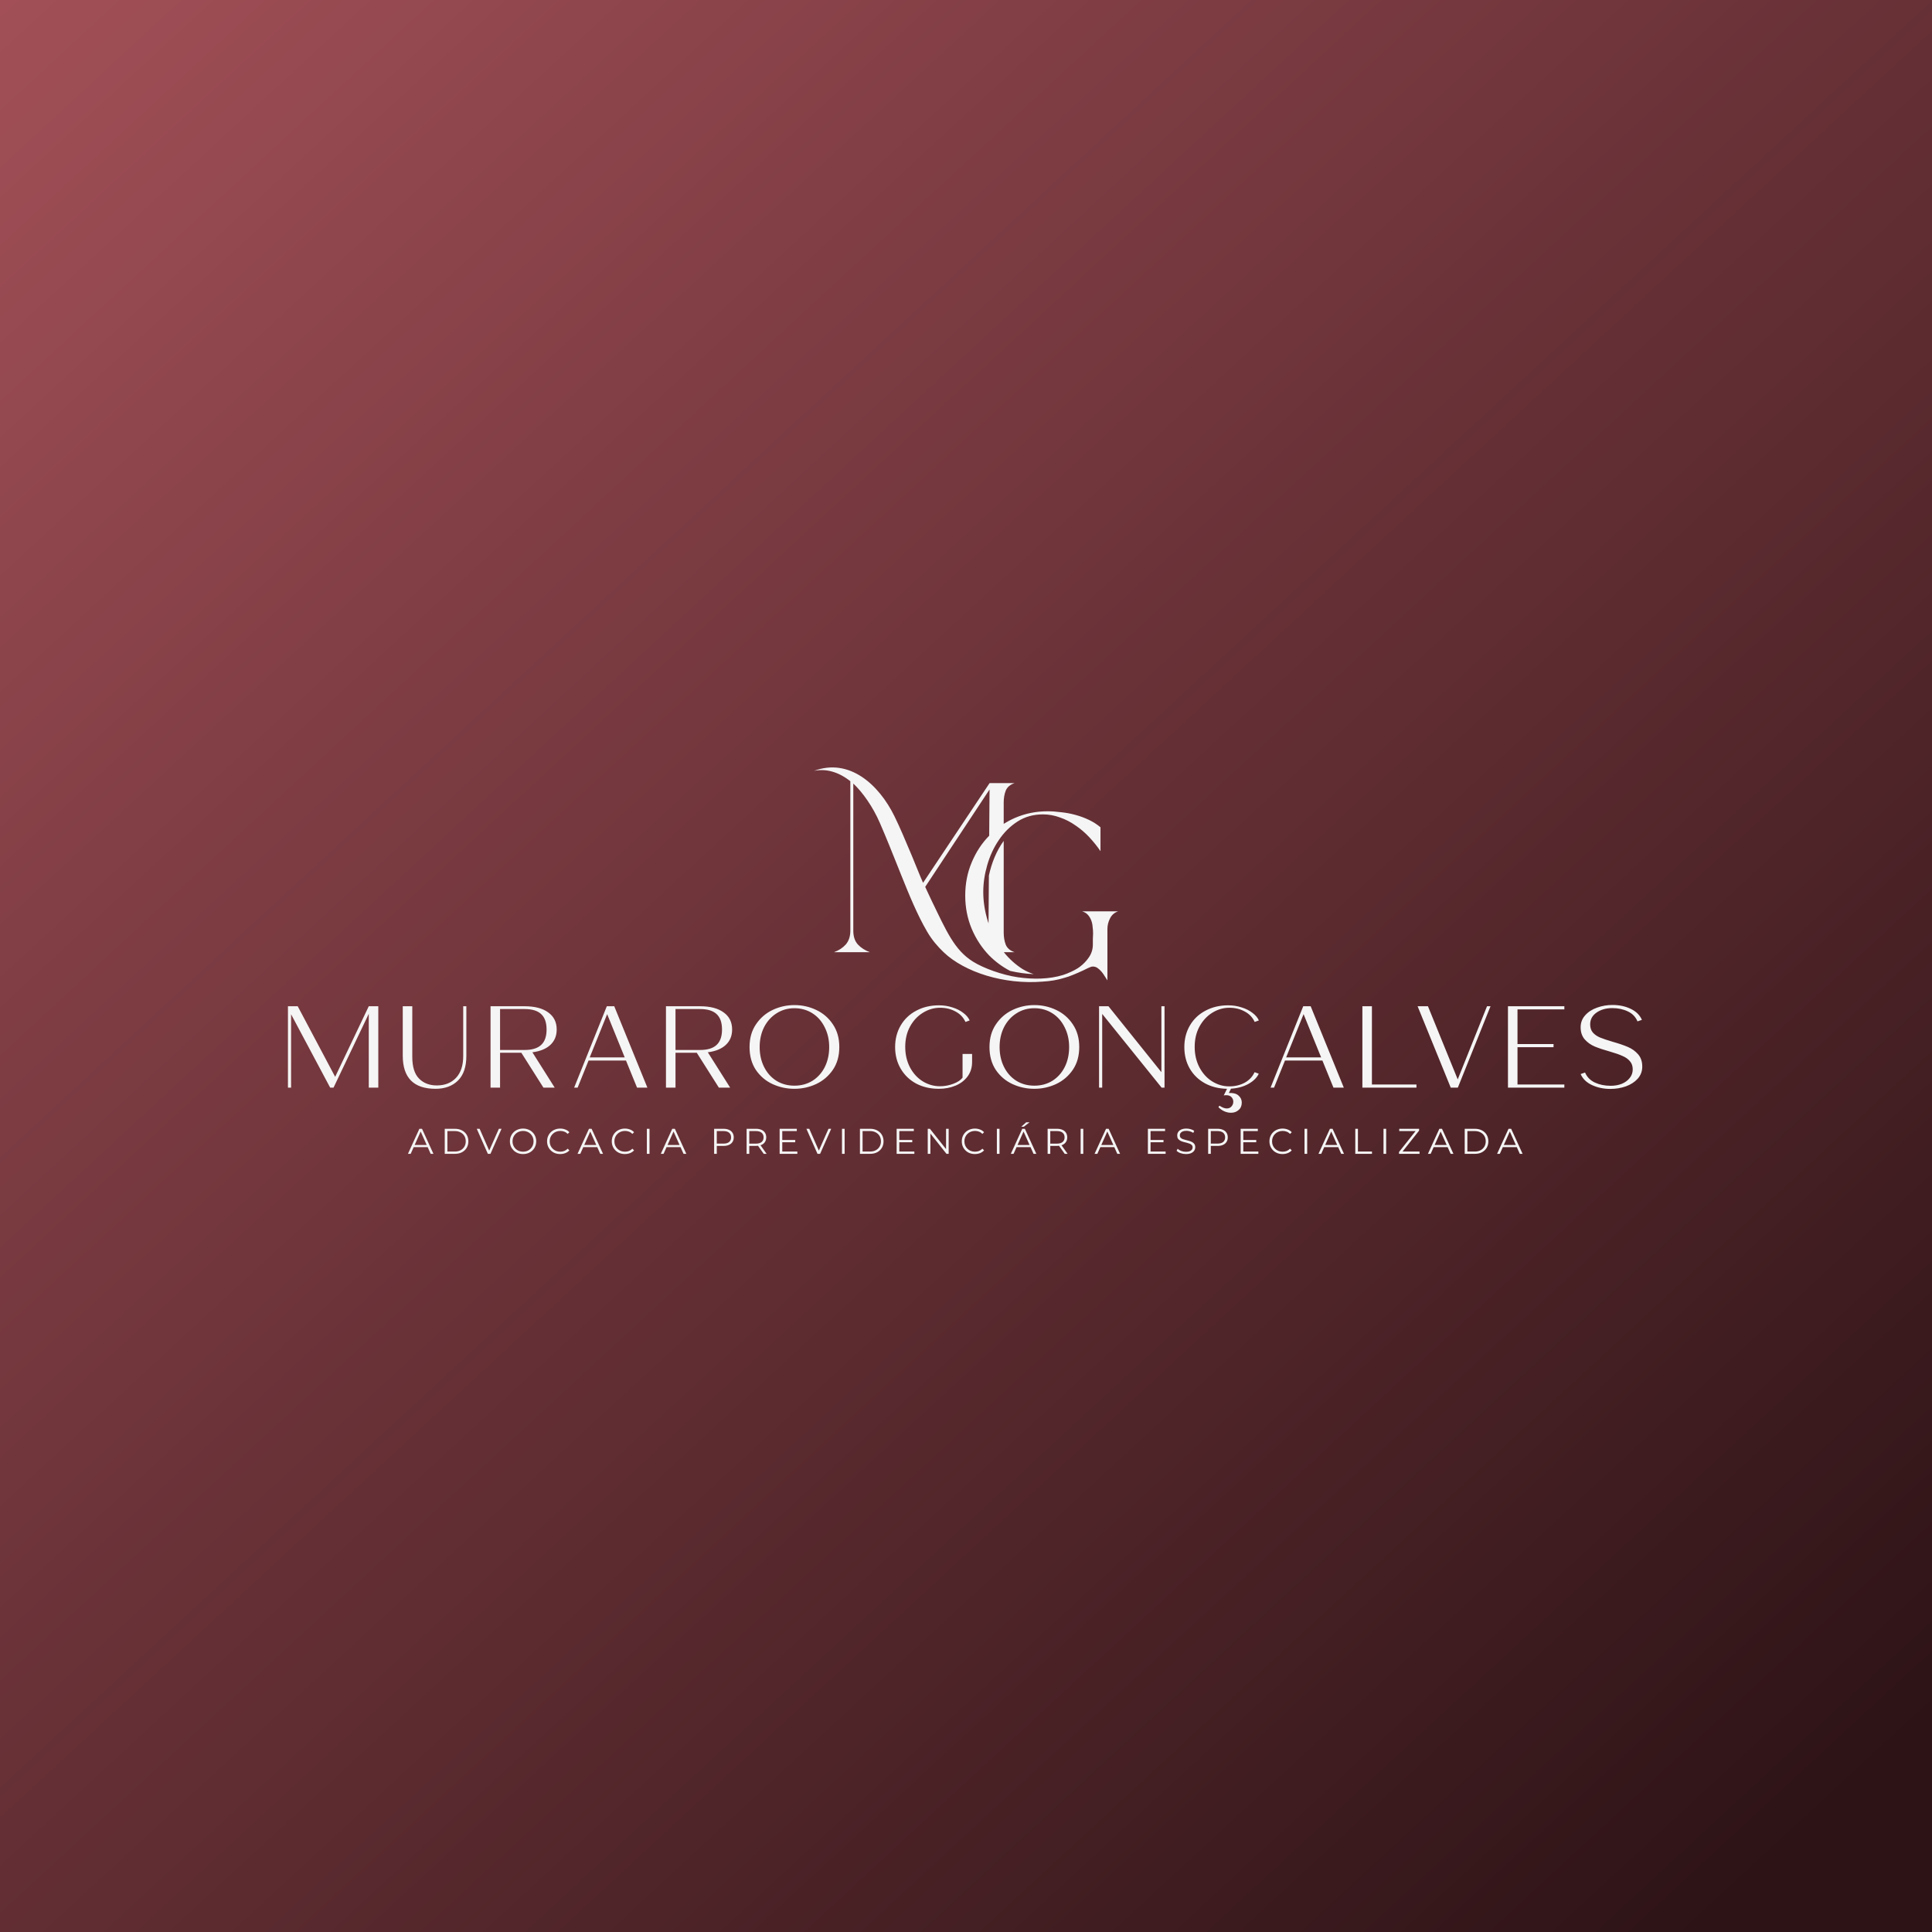
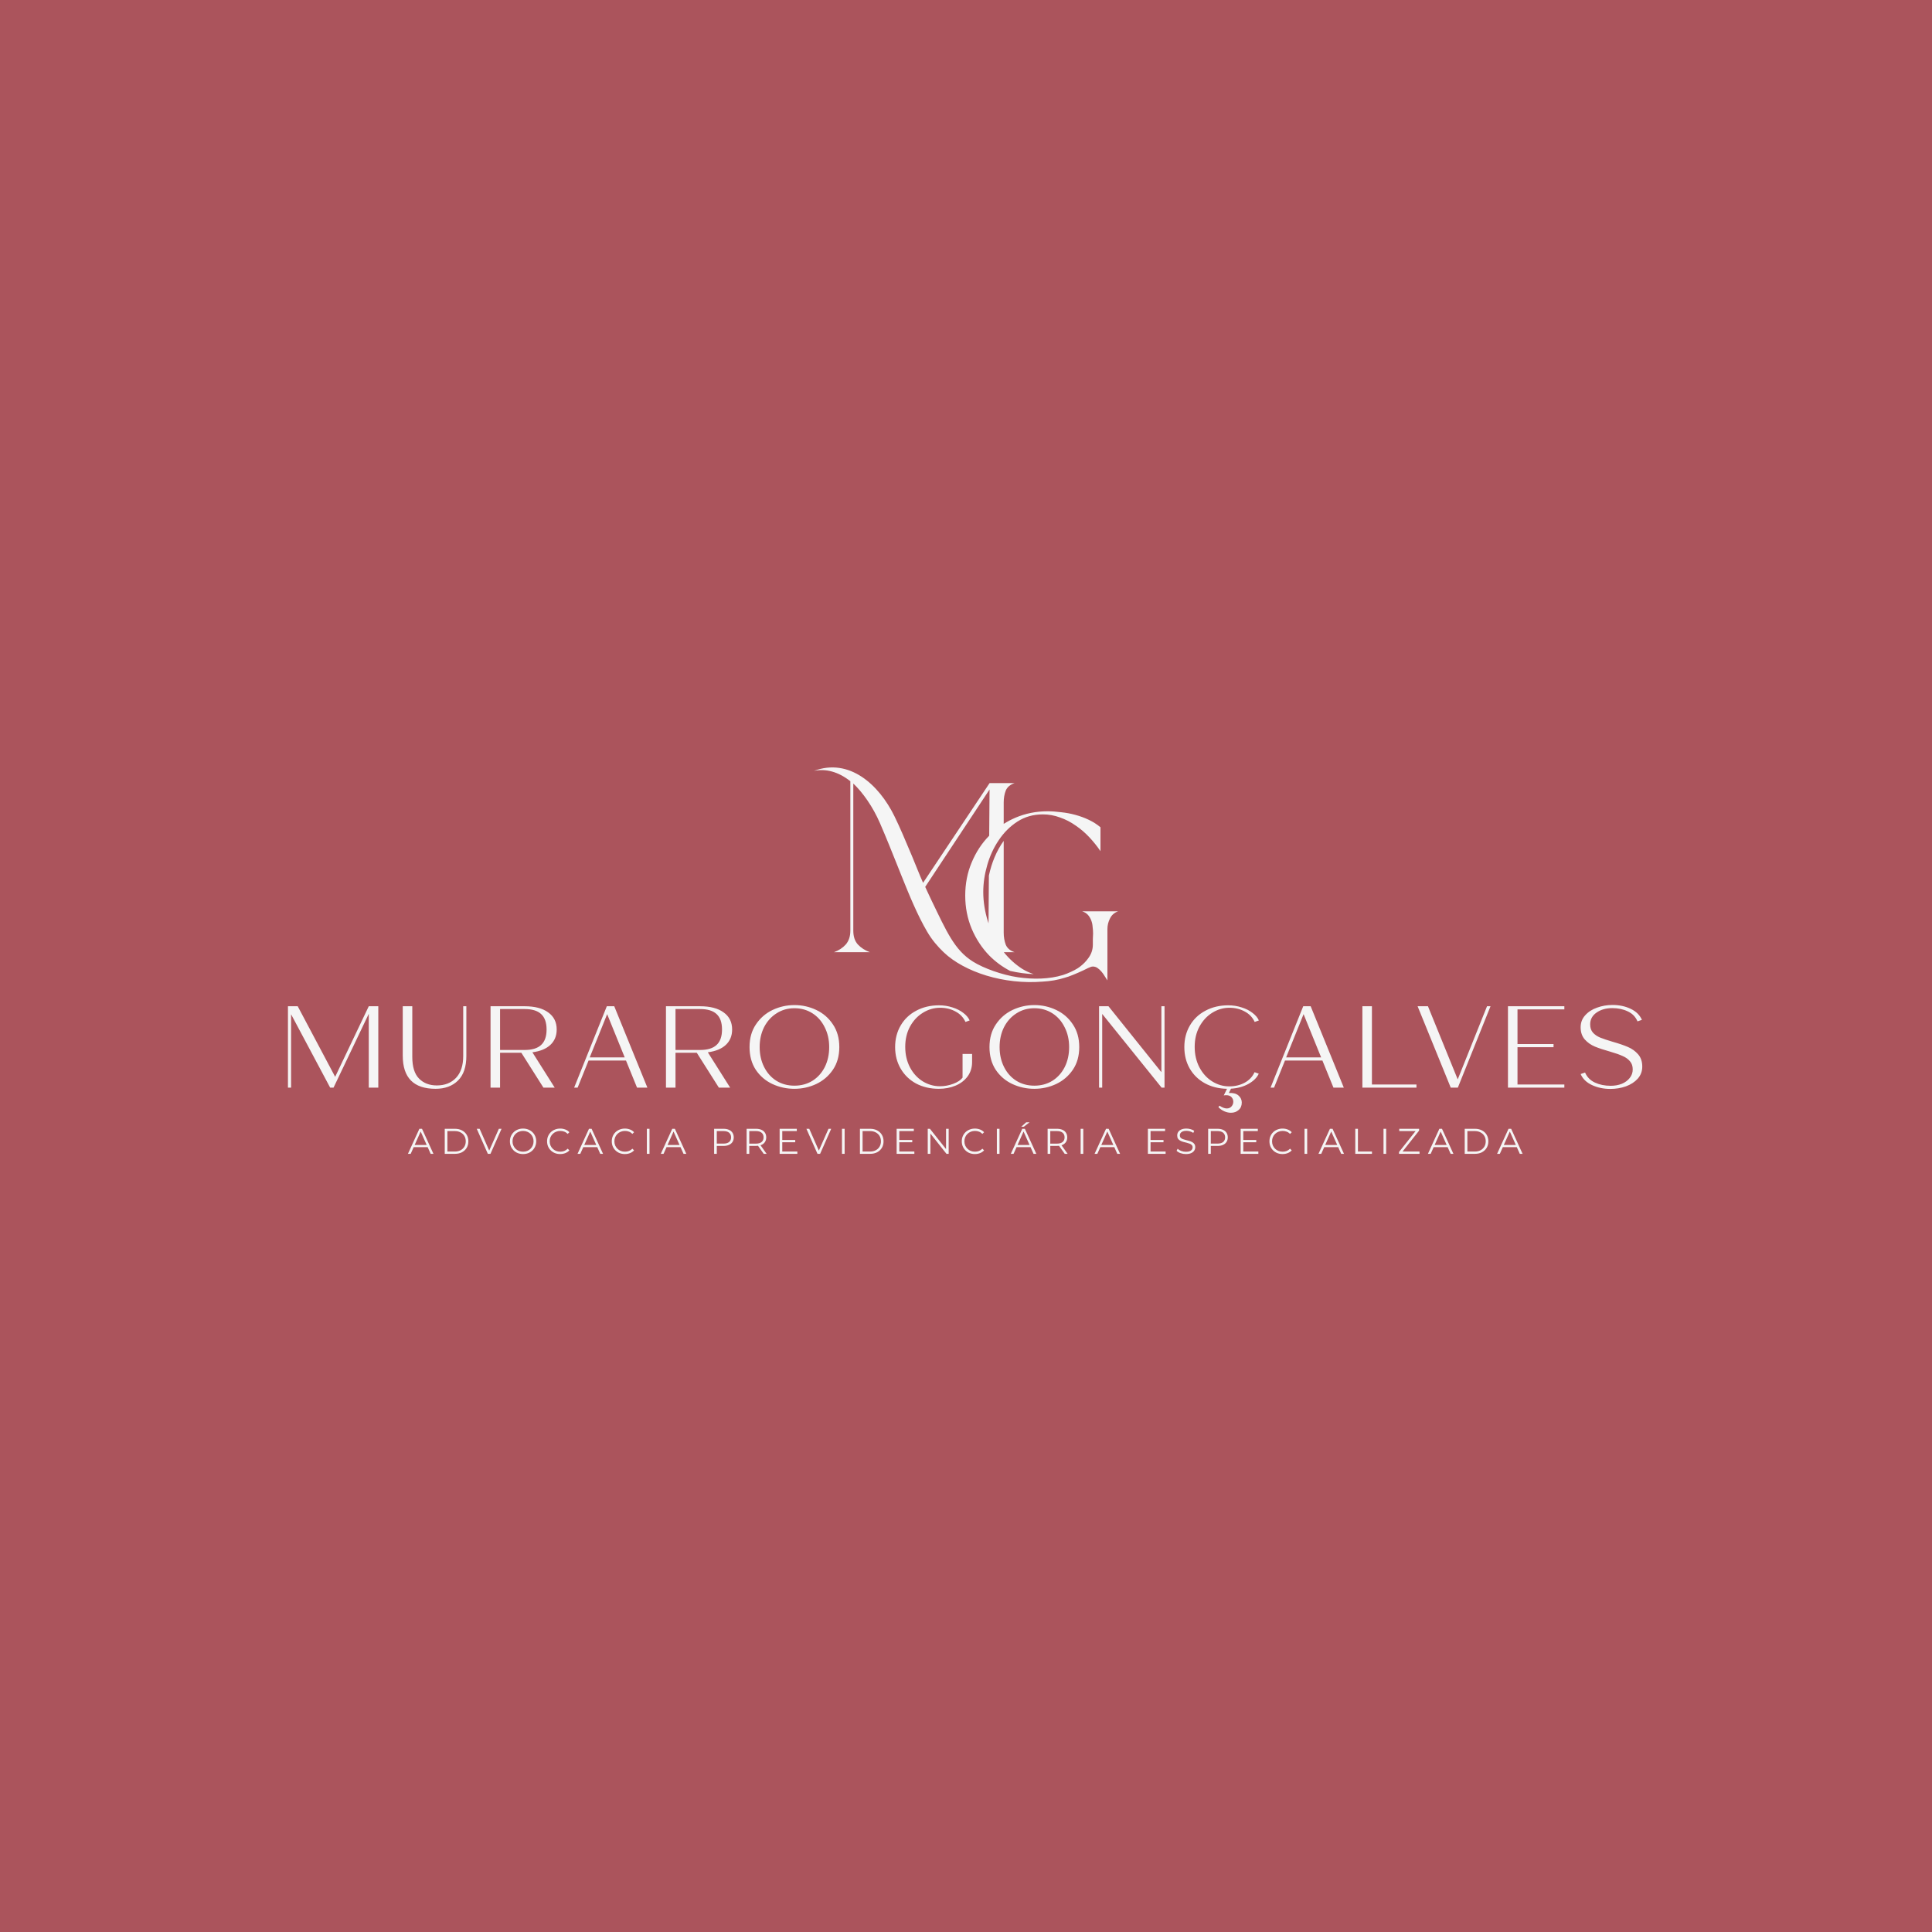
<svg xmlns="http://www.w3.org/2000/svg" width="1080" height="1080" viewBox="0 0 1080 1080" fill="none">
  <rect width="1080" height="1080" fill="url(#paint0_linear_0_3)" />
  <path d="M160.968 562.5H166.428L187.358 601.955L206.143 562.5H211.473V608H206.143V566.725L186.448 608H184.563L162.723 566.985V608H160.968V562.5ZM243.472 608.65C231.252 608.65 225.142 602.475 225.142 590.125V562.5H230.472V590.84C230.472 596.343 231.729 600.373 234.242 602.93C236.756 605.487 240.071 606.765 244.187 606.765C248.651 606.765 252.226 605.357 254.912 602.54C257.599 599.68 258.942 595.607 258.942 590.32V562.5H260.697V590.255C260.697 596.365 259.137 600.958 256.017 604.035C252.897 607.112 248.716 608.65 243.472 608.65ZM274.21 562.5H293.255C298.932 562.5 303.33 563.648 306.45 565.945C309.613 568.198 311.195 571.383 311.195 575.5C311.195 579.053 310.003 581.935 307.62 584.145C305.28 586.312 301.943 587.677 297.61 588.24L310.09 608H303.785L291.435 588.5H279.54V608H274.21V562.5ZM293.255 586.94C297.415 586.94 300.492 586.008 302.485 584.145C304.522 582.282 305.54 579.4 305.54 575.5C305.54 571.6 304.522 568.718 302.485 566.855C300.492 564.992 297.415 564.06 293.255 564.06H279.54V586.94H293.255ZM339.211 562.5H343.371L361.896 608H356.111L349.936 592.855H329.006L322.896 608H320.946L339.211 562.5ZM349.221 591.1L339.406 566.92L329.656 591.1H349.221ZM372.281 562.5H391.326C397.003 562.5 401.401 563.648 404.521 565.945C407.684 568.198 409.266 571.383 409.266 575.5C409.266 579.053 408.074 581.935 405.691 584.145C403.351 586.312 400.014 587.677 395.681 588.24L408.161 608H401.856L389.506 588.5H377.611V608H372.281V562.5ZM391.326 586.94C395.486 586.94 398.563 586.008 400.556 584.145C402.593 582.282 403.611 579.4 403.611 575.5C403.611 571.6 402.593 568.718 400.556 566.855C398.563 564.992 395.486 564.06 391.326 564.06H377.611V586.94H391.326ZM444.025 608.65C439.735 608.65 435.662 607.762 431.805 605.985C427.992 604.208 424.893 601.565 422.51 598.055C420.17 594.502 419 590.255 419 585.315C419 580.375 420.192 576.15 422.575 572.64C424.958 569.087 428.057 566.4 431.87 564.58C435.727 562.76 439.8 561.85 444.09 561.85C448.423 561.85 452.497 562.76 456.31 564.58C460.167 566.4 463.265 569.087 465.605 572.64C467.988 576.15 469.18 580.375 469.18 585.315C469.18 590.255 467.988 594.48 465.605 597.99C463.222 601.5 460.102 604.165 456.245 605.985C452.432 607.762 448.358 608.65 444.025 608.65ZM444.09 606.895C447.86 606.895 451.218 605.985 454.165 604.165C457.112 602.302 459.408 599.745 461.055 596.495C462.702 593.202 463.525 589.475 463.525 585.315C463.525 581.198 462.68 577.493 460.99 574.2C459.343 570.863 457.047 568.263 454.1 566.4C451.153 564.537 447.817 563.605 444.09 563.605C440.363 563.605 437.027 564.558 434.08 566.465C431.133 568.328 428.815 570.907 427.125 574.2C425.478 577.493 424.655 581.198 424.655 585.315C424.655 589.432 425.478 593.137 427.125 596.43C428.772 599.723 431.068 602.302 434.015 604.165C436.962 605.985 440.32 606.895 444.09 606.895ZM524.817 608.65C520.094 608.65 515.869 607.675 512.142 605.725C508.459 603.732 505.577 600.958 503.497 597.405C501.417 593.852 500.377 589.822 500.377 585.315C500.377 580.808 501.417 576.778 503.497 573.225C505.577 569.672 508.48 566.92 512.207 564.97C515.934 562.977 520.159 561.98 524.882 561.98C527.525 561.98 530.039 562.37 532.422 563.15C534.805 563.887 536.82 564.905 538.467 566.205C540.157 567.462 541.349 568.87 542.042 570.43L539.702 571.275C538.532 568.718 536.669 566.768 534.112 565.425C531.599 564.038 528.739 563.345 525.532 563.345C522.109 563.345 518.902 564.277 515.912 566.14C512.922 567.96 510.517 570.538 508.697 573.875C506.92 577.168 506.032 580.938 506.032 585.185C506.032 589.475 506.92 593.31 508.697 596.69C510.474 600.027 512.857 602.627 515.847 604.49C518.837 606.31 522.044 607.22 525.467 607.22C527.98 607.22 530.45 606.765 532.877 605.855C535.304 604.945 537.037 603.797 538.077 602.41V589.15H543.407V593.7C543.407 596.777 542.562 599.463 540.872 601.76C539.182 604.013 536.929 605.725 534.112 606.895C531.295 608.065 528.197 608.65 524.817 608.65ZM578.151 608.65C573.861 608.65 569.788 607.762 565.931 605.985C562.118 604.208 559.019 601.565 556.636 598.055C554.296 594.502 553.126 590.255 553.126 585.315C553.126 580.375 554.318 576.15 556.701 572.64C559.084 569.087 562.183 566.4 565.996 564.58C569.853 562.76 573.926 561.85 578.216 561.85C582.549 561.85 586.623 562.76 590.436 564.58C594.293 566.4 597.391 569.087 599.731 572.64C602.114 576.15 603.306 580.375 603.306 585.315C603.306 590.255 602.114 594.48 599.731 597.99C597.348 601.5 594.228 604.165 590.371 605.985C586.558 607.762 582.484 608.65 578.151 608.65ZM578.216 606.895C581.986 606.895 585.344 605.985 588.291 604.165C591.238 602.302 593.534 599.745 595.181 596.495C596.828 593.202 597.651 589.475 597.651 585.315C597.651 581.198 596.806 577.493 595.116 574.2C593.469 570.863 591.173 568.263 588.226 566.4C585.279 564.537 581.943 563.605 578.216 563.605C574.489 563.605 571.153 564.558 568.206 566.465C565.259 568.328 562.941 570.907 561.251 574.2C559.604 577.493 558.781 581.198 558.781 585.315C558.781 589.432 559.604 593.137 561.251 596.43C562.898 599.723 565.194 602.302 568.141 604.165C571.088 605.985 574.446 606.895 578.216 606.895ZM614.381 562.5H619.646L649.221 599.355V562.5H650.976V608H649.351L616.136 566.79V608H614.381V562.5ZM687.142 607.285C690.348 607.285 693.208 606.613 695.722 605.27C698.278 603.883 700.142 601.912 701.312 599.355L703.652 600.2C702.655 602.41 700.727 604.317 697.867 605.92C695.05 607.48 691.8 608.368 688.117 608.585L686.947 610.99C689.287 610.86 691.063 611.315 692.277 612.355C693.533 613.438 694.162 614.76 694.162 616.32C694.162 618.097 693.577 619.483 692.407 620.48C691.28 621.52 689.85 622.04 688.117 622.04C686.903 622.04 685.69 621.78 684.477 621.26C683.263 620.74 682.137 619.96 681.097 618.92L681.682 618.075C683.242 619.115 684.607 619.635 685.777 619.635C686.903 619.635 687.792 619.245 688.442 618.465C689.092 617.728 689.417 616.862 689.417 615.865C689.417 614.868 689.07 614.002 688.377 613.265C687.727 612.572 686.752 612.225 685.452 612.225C684.888 612.225 684.433 612.268 684.087 612.355L685.907 608.65C681.27 608.563 677.132 607.523 673.492 605.53C669.895 603.537 667.078 600.785 665.042 597.275C663.048 593.765 662.052 589.778 662.052 585.315C662.052 580.808 663.092 576.778 665.172 573.225C667.252 569.672 670.155 566.92 673.882 564.97C677.608 562.977 681.833 561.98 686.557 561.98C689.2 561.98 691.713 562.37 694.097 563.15C696.48 563.887 698.495 564.905 700.142 566.205C701.832 567.462 703.023 568.87 703.717 570.43L701.377 571.275C700.207 568.718 698.343 566.768 695.787 565.425C693.273 564.038 690.413 563.345 687.207 563.345C683.827 563.345 680.642 564.277 677.652 566.14C674.705 567.96 672.322 570.538 670.502 573.875C668.725 577.168 667.837 580.938 667.837 585.185C667.837 589.475 668.725 593.31 670.502 596.69C672.278 600.027 674.64 602.627 677.587 604.49C680.577 606.353 683.762 607.285 687.142 607.285ZM728.513 562.5H732.673L751.198 608H745.413L739.238 592.855H718.308L712.198 608H710.248L728.513 562.5ZM738.523 591.1L728.708 566.92L718.958 591.1H738.523ZM761.583 562.5H766.913V606.245H791.808V608H761.583V562.5ZM792.45 562.5H798.235L814.875 603.385L831.255 562.5H833.205L814.94 608H810.975L792.45 562.5ZM842.96 562.5H874.485V564.255H848.29V583.625H868.44V585.38H848.29V606.245H874.485V608H842.96V562.5ZM900.225 608.715C896.455 608.715 893.032 608 889.955 606.57C886.878 605.14 884.755 603.082 883.585 600.395L886.055 599.55C887.138 602.063 888.958 603.927 891.515 605.14C894.115 606.353 897.062 606.96 900.355 606.96C902.652 606.96 904.732 606.592 906.595 605.855C908.458 605.075 909.932 603.992 911.015 602.605C912.142 601.218 912.705 599.615 912.705 597.795C912.705 595.932 912.185 594.415 911.145 593.245C910.148 592.032 908.783 591.057 907.05 590.32C905.36 589.54 903.085 588.738 900.225 587.915C896.672 586.918 893.79 585.965 891.58 585.055C889.37 584.145 887.485 582.823 885.925 581.09C884.365 579.313 883.585 577.038 883.585 574.265C883.585 571.665 884.43 569.433 886.12 567.57C887.81 565.663 890.02 564.233 892.75 563.28C895.48 562.283 898.362 561.785 901.395 561.785C905.165 561.785 908.545 562.5 911.535 563.93C914.568 565.36 916.67 567.418 917.84 570.105L915.37 570.95C914.287 568.393 912.467 566.53 909.91 565.36C907.397 564.147 904.515 563.54 901.265 563.54C897.755 563.54 894.808 564.385 892.425 566.075C890.085 567.722 888.915 569.91 888.915 572.64C888.915 574.503 889.413 576.02 890.41 577.19C891.45 578.36 892.793 579.292 894.44 579.985C896.13 580.678 898.448 581.458 901.395 582.325C904.905 583.322 907.765 584.297 909.975 585.25C912.228 586.203 914.135 587.568 915.695 589.345C917.255 591.122 918.035 593.418 918.035 596.235C918.035 598.835 917.19 601.088 915.5 602.995C913.81 604.858 911.6 606.288 908.87 607.285C906.14 608.238 903.258 608.715 900.225 608.715Z" fill="#F5F5F5" />
  <path d="M228.04 645L234.44 631H235.9L242.3 645H240.74L234.86 631.86H235.46L229.58 645H228.04ZM230.56 641.26L231 640.06H239.14L239.58 641.26H230.56ZM248.616 645V631H254.316C255.809 631 257.116 631.3 258.236 631.9C259.369 632.487 260.249 633.307 260.876 634.36C261.503 635.413 261.816 636.627 261.816 638C261.816 639.373 261.503 640.587 260.876 641.64C260.249 642.693 259.369 643.52 258.236 644.12C257.116 644.707 255.809 645 254.316 645H248.616ZM250.096 643.72H254.236C255.476 643.72 256.549 643.48 257.456 643C258.376 642.507 259.089 641.833 259.596 640.98C260.103 640.113 260.356 639.12 260.356 638C260.356 636.867 260.103 635.873 259.596 635.02C259.089 634.167 258.376 633.5 257.456 633.02C256.549 632.527 255.476 632.28 254.236 632.28H250.096V643.72ZM272.709 645L266.509 631H268.109L273.909 644.18H273.029L278.869 631H280.369L274.169 645H272.709ZM292.404 645.12C291.351 645.12 290.371 644.947 289.464 644.6C288.571 644.24 287.791 643.74 287.124 643.1C286.471 642.447 285.957 641.693 285.584 640.84C285.224 639.973 285.044 639.027 285.044 638C285.044 636.973 285.224 636.033 285.584 635.18C285.957 634.313 286.471 633.56 287.124 632.92C287.791 632.267 288.571 631.767 289.464 631.42C290.357 631.06 291.337 630.88 292.404 630.88C293.457 630.88 294.431 631.06 295.324 631.42C296.217 631.767 296.991 632.26 297.644 632.9C298.311 633.54 298.824 634.293 299.184 635.16C299.557 636.027 299.744 636.973 299.744 638C299.744 639.027 299.557 639.973 299.184 640.84C298.824 641.707 298.311 642.46 297.644 643.1C296.991 643.74 296.217 644.24 295.324 644.6C294.431 644.947 293.457 645.12 292.404 645.12ZM292.404 643.8C293.244 643.8 294.017 643.66 294.724 643.38C295.444 643.087 296.064 642.68 296.584 642.16C297.117 641.627 297.531 641.013 297.824 640.32C298.117 639.613 298.264 638.84 298.264 638C298.264 637.16 298.117 636.393 297.824 635.7C297.531 634.993 297.117 634.38 296.584 633.86C296.064 633.327 295.444 632.92 294.724 632.64C294.017 632.347 293.244 632.2 292.404 632.2C291.564 632.2 290.784 632.347 290.064 632.64C289.344 632.92 288.717 633.327 288.184 633.86C287.664 634.38 287.251 634.993 286.944 635.7C286.651 636.393 286.504 637.16 286.504 638C286.504 638.827 286.651 639.593 286.944 640.3C287.251 641.007 287.664 641.627 288.184 642.16C288.717 642.68 289.344 643.087 290.064 643.38C290.784 643.66 291.564 643.8 292.404 643.8ZM313.141 645.12C312.088 645.12 311.115 644.947 310.221 644.6C309.328 644.24 308.555 643.74 307.901 643.1C307.248 642.46 306.735 641.707 306.361 640.84C306.001 639.973 305.821 639.027 305.821 638C305.821 636.973 306.001 636.027 306.361 635.16C306.735 634.293 307.248 633.54 307.901 632.9C308.568 632.26 309.348 631.767 310.241 631.42C311.135 631.06 312.108 630.88 313.161 630.88C314.175 630.88 315.128 631.053 316.021 631.4C316.915 631.733 317.668 632.24 318.281 632.92L317.341 633.86C316.768 633.273 316.135 632.853 315.441 632.6C314.748 632.333 314.001 632.2 313.201 632.2C312.361 632.2 311.581 632.347 310.861 632.64C310.141 632.92 309.515 633.327 308.981 633.86C308.448 634.38 308.028 634.993 307.721 635.7C307.428 636.393 307.281 637.16 307.281 638C307.281 638.84 307.428 639.613 307.721 640.32C308.028 641.013 308.448 641.627 308.981 642.16C309.515 642.68 310.141 643.087 310.861 643.38C311.581 643.66 312.361 643.8 313.201 643.8C314.001 643.8 314.748 643.667 315.441 643.4C316.135 643.133 316.768 642.707 317.341 642.12L318.281 643.06C317.668 643.74 316.915 644.253 316.021 644.6C315.128 644.947 314.168 645.12 313.141 645.12ZM322.845 645L329.245 631H330.705L337.105 645H335.545L329.665 631.86H330.265L324.385 645H322.845ZM325.365 641.26L325.805 640.06H333.945L334.385 641.26H325.365ZM349.305 645.12C348.252 645.12 347.279 644.947 346.385 644.6C345.492 644.24 344.719 643.74 344.065 643.1C343.412 642.46 342.899 641.707 342.525 640.84C342.165 639.973 341.985 639.027 341.985 638C341.985 636.973 342.165 636.027 342.525 635.16C342.899 634.293 343.412 633.54 344.065 632.9C344.732 632.26 345.512 631.767 346.405 631.42C347.299 631.06 348.272 630.88 349.325 630.88C350.339 630.88 351.292 631.053 352.185 631.4C353.079 631.733 353.832 632.24 354.445 632.92L353.505 633.86C352.932 633.273 352.299 632.853 351.605 632.6C350.912 632.333 350.165 632.2 349.365 632.2C348.525 632.2 347.745 632.347 347.025 632.64C346.305 632.92 345.679 633.327 345.145 633.86C344.612 634.38 344.192 634.993 343.885 635.7C343.592 636.393 343.445 637.16 343.445 638C343.445 638.84 343.592 639.613 343.885 640.32C344.192 641.013 344.612 641.627 345.145 642.16C345.679 642.68 346.305 643.087 347.025 643.38C347.745 643.66 348.525 643.8 349.365 643.8C350.165 643.8 350.912 643.667 351.605 643.4C352.299 643.133 352.932 642.707 353.505 642.12L354.445 643.06C353.832 643.74 353.079 644.253 352.185 644.6C351.292 644.947 350.332 645.12 349.305 645.12ZM361.6 645V631H363.08V645H361.6ZM369.395 645L375.795 631H377.255L383.655 645H382.095L376.215 631.86H376.815L370.935 645H369.395ZM371.915 641.26L372.355 640.06H380.495L380.935 641.26H371.915ZM399.206 645V631H404.446C405.632 631 406.652 631.193 407.506 631.58C408.359 631.953 409.012 632.5 409.466 633.22C409.932 633.927 410.166 634.787 410.166 635.8C410.166 636.787 409.932 637.64 409.466 638.36C409.012 639.067 408.359 639.613 407.506 640C406.652 640.387 405.632 640.58 404.446 640.58H400.026L400.686 639.88V645H399.206ZM400.686 640L400.026 639.28H404.406C405.806 639.28 406.866 638.98 407.586 638.38C408.319 637.767 408.686 636.907 408.686 635.8C408.686 634.68 408.319 633.813 407.586 633.2C406.866 632.587 405.806 632.28 404.406 632.28H400.026L400.686 631.58V640ZM417.366 645V631H422.606C423.793 631 424.813 631.193 425.666 631.58C426.519 631.953 427.173 632.5 427.626 633.22C428.093 633.927 428.326 634.787 428.326 635.8C428.326 636.787 428.093 637.64 427.626 638.36C427.173 639.067 426.519 639.613 425.666 640C424.813 640.373 423.793 640.56 422.606 640.56H418.186L418.846 639.88V645H417.366ZM426.926 645L423.326 639.92H424.926L428.546 645H426.926ZM418.846 640L418.186 639.3H422.566C423.966 639.3 425.026 638.993 425.746 638.38C426.479 637.767 426.846 636.907 426.846 635.8C426.846 634.68 426.479 633.813 425.746 633.2C425.026 632.587 423.966 632.28 422.566 632.28H418.186L418.846 631.58V640ZM437.139 637.26H444.539V638.52H437.139V637.26ZM437.299 643.72H445.719V645H435.819V631H445.419V632.28H437.299V643.72ZM456.983 645L450.783 631H452.383L458.183 644.18H457.303L463.143 631H464.643L458.443 645H456.983ZM470.675 645V631H472.155V645H470.675ZM480.71 645V631H486.41C487.903 631 489.21 631.3 490.33 631.9C491.463 632.487 492.343 633.307 492.97 634.36C493.596 635.413 493.91 636.627 493.91 638C493.91 639.373 493.596 640.587 492.97 641.64C492.343 642.693 491.463 643.52 490.33 644.12C489.21 644.707 487.903 645 486.41 645H480.71ZM482.19 643.72H486.33C487.57 643.72 488.643 643.48 489.55 643C490.47 642.507 491.183 641.833 491.69 640.98C492.196 640.113 492.45 639.12 492.45 638C492.45 636.867 492.196 635.873 491.69 635.02C491.183 634.167 490.47 633.5 489.55 633.02C488.643 632.527 487.57 632.28 486.33 632.28H482.19V643.72ZM502.553 637.26H509.953V638.52H502.553V637.26ZM502.713 643.72H511.133V645H501.233V631H510.833V632.28H502.713V643.72ZM518.612 645V631H519.832L529.492 643.16H528.852V631H530.312V645H529.092L519.452 632.84H520.092V645H518.612ZM544.962 645.12C543.908 645.12 542.935 644.947 542.042 644.6C541.148 644.24 540.375 643.74 539.722 643.1C539.068 642.46 538.555 641.707 538.182 640.84C537.822 639.973 537.642 639.027 537.642 638C537.642 636.973 537.822 636.027 538.182 635.16C538.555 634.293 539.068 633.54 539.722 632.9C540.388 632.26 541.168 631.767 542.062 631.42C542.955 631.06 543.928 630.88 544.982 630.88C545.995 630.88 546.948 631.053 547.842 631.4C548.735 631.733 549.488 632.24 550.102 632.92L549.162 633.86C548.588 633.273 547.955 632.853 547.262 632.6C546.568 632.333 545.822 632.2 545.022 632.2C544.182 632.2 543.402 632.347 542.682 632.64C541.962 632.92 541.335 633.327 540.802 633.86C540.268 634.38 539.848 634.993 539.542 635.7C539.248 636.393 539.102 637.16 539.102 638C539.102 638.84 539.248 639.613 539.542 640.32C539.848 641.013 540.268 641.627 540.802 642.16C541.335 642.68 541.962 643.087 542.682 643.38C543.402 643.66 544.182 643.8 545.022 643.8C545.822 643.8 546.568 643.667 547.262 643.4C547.955 643.133 548.588 642.707 549.162 642.12L550.102 643.06C549.488 643.74 548.735 644.253 547.842 644.6C546.948 644.947 545.988 645.12 544.962 645.12ZM557.257 645V631H558.737V645H557.257ZM565.052 645L571.452 631H572.912L579.312 645H577.752L571.872 631.86H572.472L566.592 645H565.052ZM567.572 641.26L568.012 640.06H576.152L576.592 641.26H567.572ZM570.892 629.86L573.632 627.38H575.532L572.292 629.86H570.892ZM585.628 645V631H590.868C592.054 631 593.074 631.193 593.928 631.58C594.781 631.953 595.434 632.5 595.888 633.22C596.354 633.927 596.588 634.787 596.588 635.8C596.588 636.787 596.354 637.64 595.888 638.36C595.434 639.067 594.781 639.613 593.928 640C593.074 640.373 592.054 640.56 590.868 640.56H586.448L587.108 639.88V645H585.628ZM595.188 645L591.588 639.92H593.188L596.808 645H595.188ZM587.108 640L586.448 639.3H590.828C592.228 639.3 593.288 638.993 594.008 638.38C594.741 637.767 595.108 636.907 595.108 635.8C595.108 634.68 594.741 633.813 594.008 633.2C593.288 632.587 592.228 632.28 590.828 632.28H586.448L587.108 631.58V640ZM604.081 645V631H605.561V645H604.081ZM611.876 645L618.276 631H619.736L626.136 645H624.576L618.696 631.86H619.296L613.416 645H611.876ZM614.396 641.26L614.836 640.06H622.976L623.416 641.26H614.396ZM643.006 637.26H650.406V638.52H643.006V637.26ZM643.166 643.72H651.586V645H641.686V631H651.286V632.28H643.166V643.72ZM662.925 645.12C661.885 645.12 660.885 644.953 659.925 644.62C658.978 644.273 658.245 643.833 657.725 643.3L658.305 642.16C658.798 642.64 659.458 643.047 660.285 643.38C661.125 643.7 662.005 643.86 662.925 643.86C663.805 643.86 664.518 643.753 665.065 643.54C665.625 643.313 666.032 643.013 666.285 642.64C666.552 642.267 666.685 641.853 666.685 641.4C666.685 640.853 666.525 640.413 666.205 640.08C665.898 639.747 665.492 639.487 664.985 639.3C664.478 639.1 663.918 638.927 663.305 638.78C662.692 638.633 662.078 638.48 661.465 638.32C660.852 638.147 660.285 637.92 659.765 637.64C659.258 637.36 658.845 636.993 658.525 636.54C658.218 636.073 658.065 635.467 658.065 634.72C658.065 634.027 658.245 633.393 658.605 632.82C658.978 632.233 659.545 631.767 660.305 631.42C661.065 631.06 662.038 630.88 663.225 630.88C664.012 630.88 664.792 630.993 665.565 631.22C666.338 631.433 667.005 631.733 667.565 632.12L667.065 633.3C666.465 632.9 665.825 632.607 665.145 632.42C664.478 632.233 663.832 632.14 663.205 632.14C662.365 632.14 661.672 632.253 661.125 632.48C660.578 632.707 660.172 633.013 659.905 633.4C659.652 633.773 659.525 634.2 659.525 634.68C659.525 635.227 659.678 635.667 659.985 636C660.305 636.333 660.718 636.593 661.225 636.78C661.745 636.967 662.312 637.133 662.925 637.28C663.538 637.427 664.145 637.587 664.745 637.76C665.358 637.933 665.918 638.16 666.425 638.44C666.945 638.707 667.358 639.067 667.665 639.52C667.985 639.973 668.145 640.567 668.145 641.3C668.145 641.98 667.958 642.613 667.585 643.2C667.212 643.773 666.638 644.24 665.865 644.6C665.105 644.947 664.125 645.12 662.925 645.12ZM675.37 645V631H680.61C681.797 631 682.817 631.193 683.67 631.58C684.523 631.953 685.177 632.5 685.63 633.22C686.097 633.927 686.33 634.787 686.33 635.8C686.33 636.787 686.097 637.64 685.63 638.36C685.177 639.067 684.523 639.613 683.67 640C682.817 640.387 681.797 640.58 680.61 640.58H676.19L676.85 639.88V645H675.37ZM676.85 640L676.19 639.28H680.57C681.97 639.28 683.03 638.98 683.75 638.38C684.483 637.767 684.85 636.907 684.85 635.8C684.85 634.68 684.483 633.813 683.75 633.2C683.03 632.587 681.97 632.28 680.57 632.28H676.19L676.85 631.58V640ZM694.85 637.26H702.25V638.52H694.85V637.26ZM695.01 643.72H703.43V645H693.53V631H703.13V632.28H695.01V643.72ZM716.95 645.12C715.897 645.12 714.923 644.947 714.03 644.6C713.137 644.24 712.363 643.74 711.71 643.1C711.057 642.46 710.543 641.707 710.17 640.84C709.81 639.973 709.63 639.027 709.63 638C709.63 636.973 709.81 636.027 710.17 635.16C710.543 634.293 711.057 633.54 711.71 632.9C712.377 632.26 713.157 631.767 714.05 631.42C714.943 631.06 715.917 630.88 716.97 630.88C717.983 630.88 718.937 631.053 719.83 631.4C720.723 631.733 721.477 632.24 722.09 632.92L721.15 633.86C720.577 633.273 719.943 632.853 719.25 632.6C718.557 632.333 717.81 632.2 717.01 632.2C716.17 632.2 715.39 632.347 714.67 632.64C713.95 632.92 713.323 633.327 712.79 633.86C712.257 634.38 711.837 634.993 711.53 635.7C711.237 636.393 711.09 637.16 711.09 638C711.09 638.84 711.237 639.613 711.53 640.32C711.837 641.013 712.257 641.627 712.79 642.16C713.323 642.68 713.95 643.087 714.67 643.38C715.39 643.66 716.17 643.8 717.01 643.8C717.81 643.8 718.557 643.667 719.25 643.4C719.943 643.133 720.577 642.707 721.15 642.12L722.09 643.06C721.477 643.74 720.723 644.253 719.83 644.6C718.937 644.947 717.977 645.12 716.95 645.12ZM729.245 645V631H730.725V645H729.245ZM737.04 645L743.44 631H744.9L751.3 645H749.74L743.86 631.86H744.46L738.58 645H737.04ZM739.56 641.26L740 640.06H748.14L748.58 641.26H739.56ZM757.616 645V631H759.096V643.72H766.936V645H757.616ZM773.393 645V631H774.873V645H773.393ZM782.048 645V643.98L791.768 631.72L791.928 632.28H782.188V631H793.288V632.02L783.588 644.28L783.408 643.72H793.528V645H782.048ZM798.216 645L804.616 631H806.076L812.476 645H810.916L805.036 631.86H805.636L799.756 645H798.216ZM800.736 641.26L801.176 640.06H809.316L809.756 641.26H800.736ZM818.792 645V631H824.492C825.985 631 827.292 631.3 828.412 631.9C829.545 632.487 830.425 633.307 831.052 634.36C831.678 635.413 831.992 636.627 831.992 638C831.992 639.373 831.678 640.587 831.052 641.64C830.425 642.693 829.545 643.52 828.412 644.12C827.292 644.707 825.985 645 824.492 645H818.792ZM820.272 643.72H824.412C825.652 643.72 826.725 643.48 827.632 643C828.552 642.507 829.265 641.833 829.772 640.98C830.278 640.113 830.532 639.12 830.532 638C830.532 636.867 830.278 635.873 829.772 635.02C829.265 634.167 828.552 633.5 827.632 633.02C826.725 632.527 825.652 632.28 824.412 632.28H820.272V643.72ZM836.88 645L843.28 631H844.74L851.14 645H849.58L843.7 631.86H844.3L838.42 645H836.88ZM839.4 641.26L839.84 640.06H847.98L848.42 641.26H839.4Z" fill="#F5F5F5" />
  <path d="M455 430.934C474.783 423.524 491.31 438.584 499.953 456.174C502.993 462.36 506.162 469.892 509.502 477.833L509.992 479.001C512.037 483.865 513.821 488.577 516 493.5L553.191 437.753L567.183 437.753C564.724 438.563 563.071 439.959 562.223 441.94C561.459 443.92 561.077 446.126 561.077 448.557V460.553C563.133 459.248 565.312 458.102 567.615 457.113C573.216 454.71 579.204 453.509 585.58 453.509C587.993 453.509 590.535 453.687 593.206 454.043C595.877 454.31 598.505 454.799 601.09 455.511C603.761 456.223 606.303 457.158 608.715 458.315C611.128 459.472 613.282 460.853 615.177 462.455V475.807C613.368 473.136 611.3 470.555 608.973 468.062C606.647 465.57 604.105 463.389 601.348 461.52C598.591 459.561 595.661 458.048 592.56 456.98C589.458 455.823 586.27 455.245 582.996 455.245C577.653 455.245 572.914 456.58 568.778 459.25C564.642 461.921 561.152 465.392 558.309 469.665C555.466 473.849 553.312 478.522 551.847 483.684C550.382 488.758 549.65 493.743 549.65 498.639C549.65 503.98 550.511 509.454 552.235 515.062C552.352 515.424 552.471 515.785 552.594 516.143L552.797 489.443C554.306 482.414 557.005 475.674 561.077 470.051V521.347C561.077 523.778 561.459 526.029 562.223 528.099C563.07 530.08 564.724 531.476 567.183 532.286H561.154C564.123 535.993 567.569 539.109 571.492 541.632C573.506 542.865 575.625 543.831 577.848 544.53C573.663 544.391 569.259 543.79 564.682 542.75C560.298 540.455 556.406 537.591 553.01 534.156C548.874 529.883 545.6 524.898 543.187 519.201C540.775 513.415 539.569 507.229 539.569 500.642C539.569 493.966 540.775 487.779 543.187 482.083C545.591 476.317 548.851 471.347 552.966 467.172L553.163 441.324L517.199 495.764C517.224 495.82 517.249 495.876 517.274 495.931L518.123 497.802C518.988 499.695 519.865 501.568 520.756 503.406C529.105 520.645 533.528 531.055 543.883 537.538C549.841 541.268 560.225 545.011 569.032 546.3C577.657 547.561 586.598 547.373 594.196 545.041C595.752 544.537 597.263 543.942 598.723 543.251C600.03 542.669 601.293 541.997 602.511 541.232C602.92 540.961 603.315 540.679 603.699 540.39C603.707 540.385 603.715 540.38 603.723 540.374L603.722 540.372C605.595 538.958 607.174 537.332 608.457 535.491C610.094 533.265 610.912 530.772 610.912 528.013V524.943C610.998 523.875 611.041 522.85 611.041 521.871C611.041 520.625 610.956 519.379 610.783 518.133C610.697 516.798 610.438 515.596 610.007 514.528C609.576 513.371 608.973 512.347 608.198 511.457C607.422 510.567 606.345 509.899 604.967 509.454H625C622.932 510.166 621.424 511.501 620.476 513.459C619.529 515.329 619.055 517.287 619.055 519.334V548.042C618.624 547.33 618.107 546.528 617.504 545.638C616.987 544.748 616.384 543.902 615.695 543.101C615.005 542.3 614.272 541.632 613.497 541.098C612.722 540.564 611.86 540.297 610.912 540.297C610.481 540.297 610.05 540.387 609.62 540.565C609.189 540.743 608.758 540.92 608.328 541.098C604.623 542.967 600.96 544.57 597.341 545.906C596.642 546.146 595.931 546.363 595.21 546.557C591.29 547.818 587.04 548.511 582.676 548.739C572.188 549.591 561.201 548.331 551.364 545.342C542.019 542.503 533.375 537.948 527.487 532.286C524.195 529.12 521.085 525.622 518.184 520.646C512.934 511.641 508.517 501.012 503.659 488.878C503.301 487.982 502.243 485.331 501.879 484.419C498.865 476.862 495.633 468.759 491.903 460.137C487.896 450.876 482.199 442.91 477 438V520.267C477 523.508 477.847 526.075 479.543 527.965C481.324 529.856 483.571 531.296 486.284 532.286L466.188 532.286C468.901 531.296 471.107 529.856 472.802 527.965C474.498 525.984 475.347 523.418 475.347 520.267V436.707C468.726 431.44 461.647 429.532 455 430.934Z" fill="#F5F5F5" />
  <defs>
    <linearGradient id="paint0_linear_0_3" x1="-65" y1="-89.5" x2="1080" y2="1148.5" gradientUnits="userSpaceOnUse">
      <stop stop-color="#AB545C" />
-       <stop offset="0.92" stop-color="#2D1316" />
+       <stop offset="0.92" stop-color="#AB545C" />
    </linearGradient>
  </defs>
</svg>
